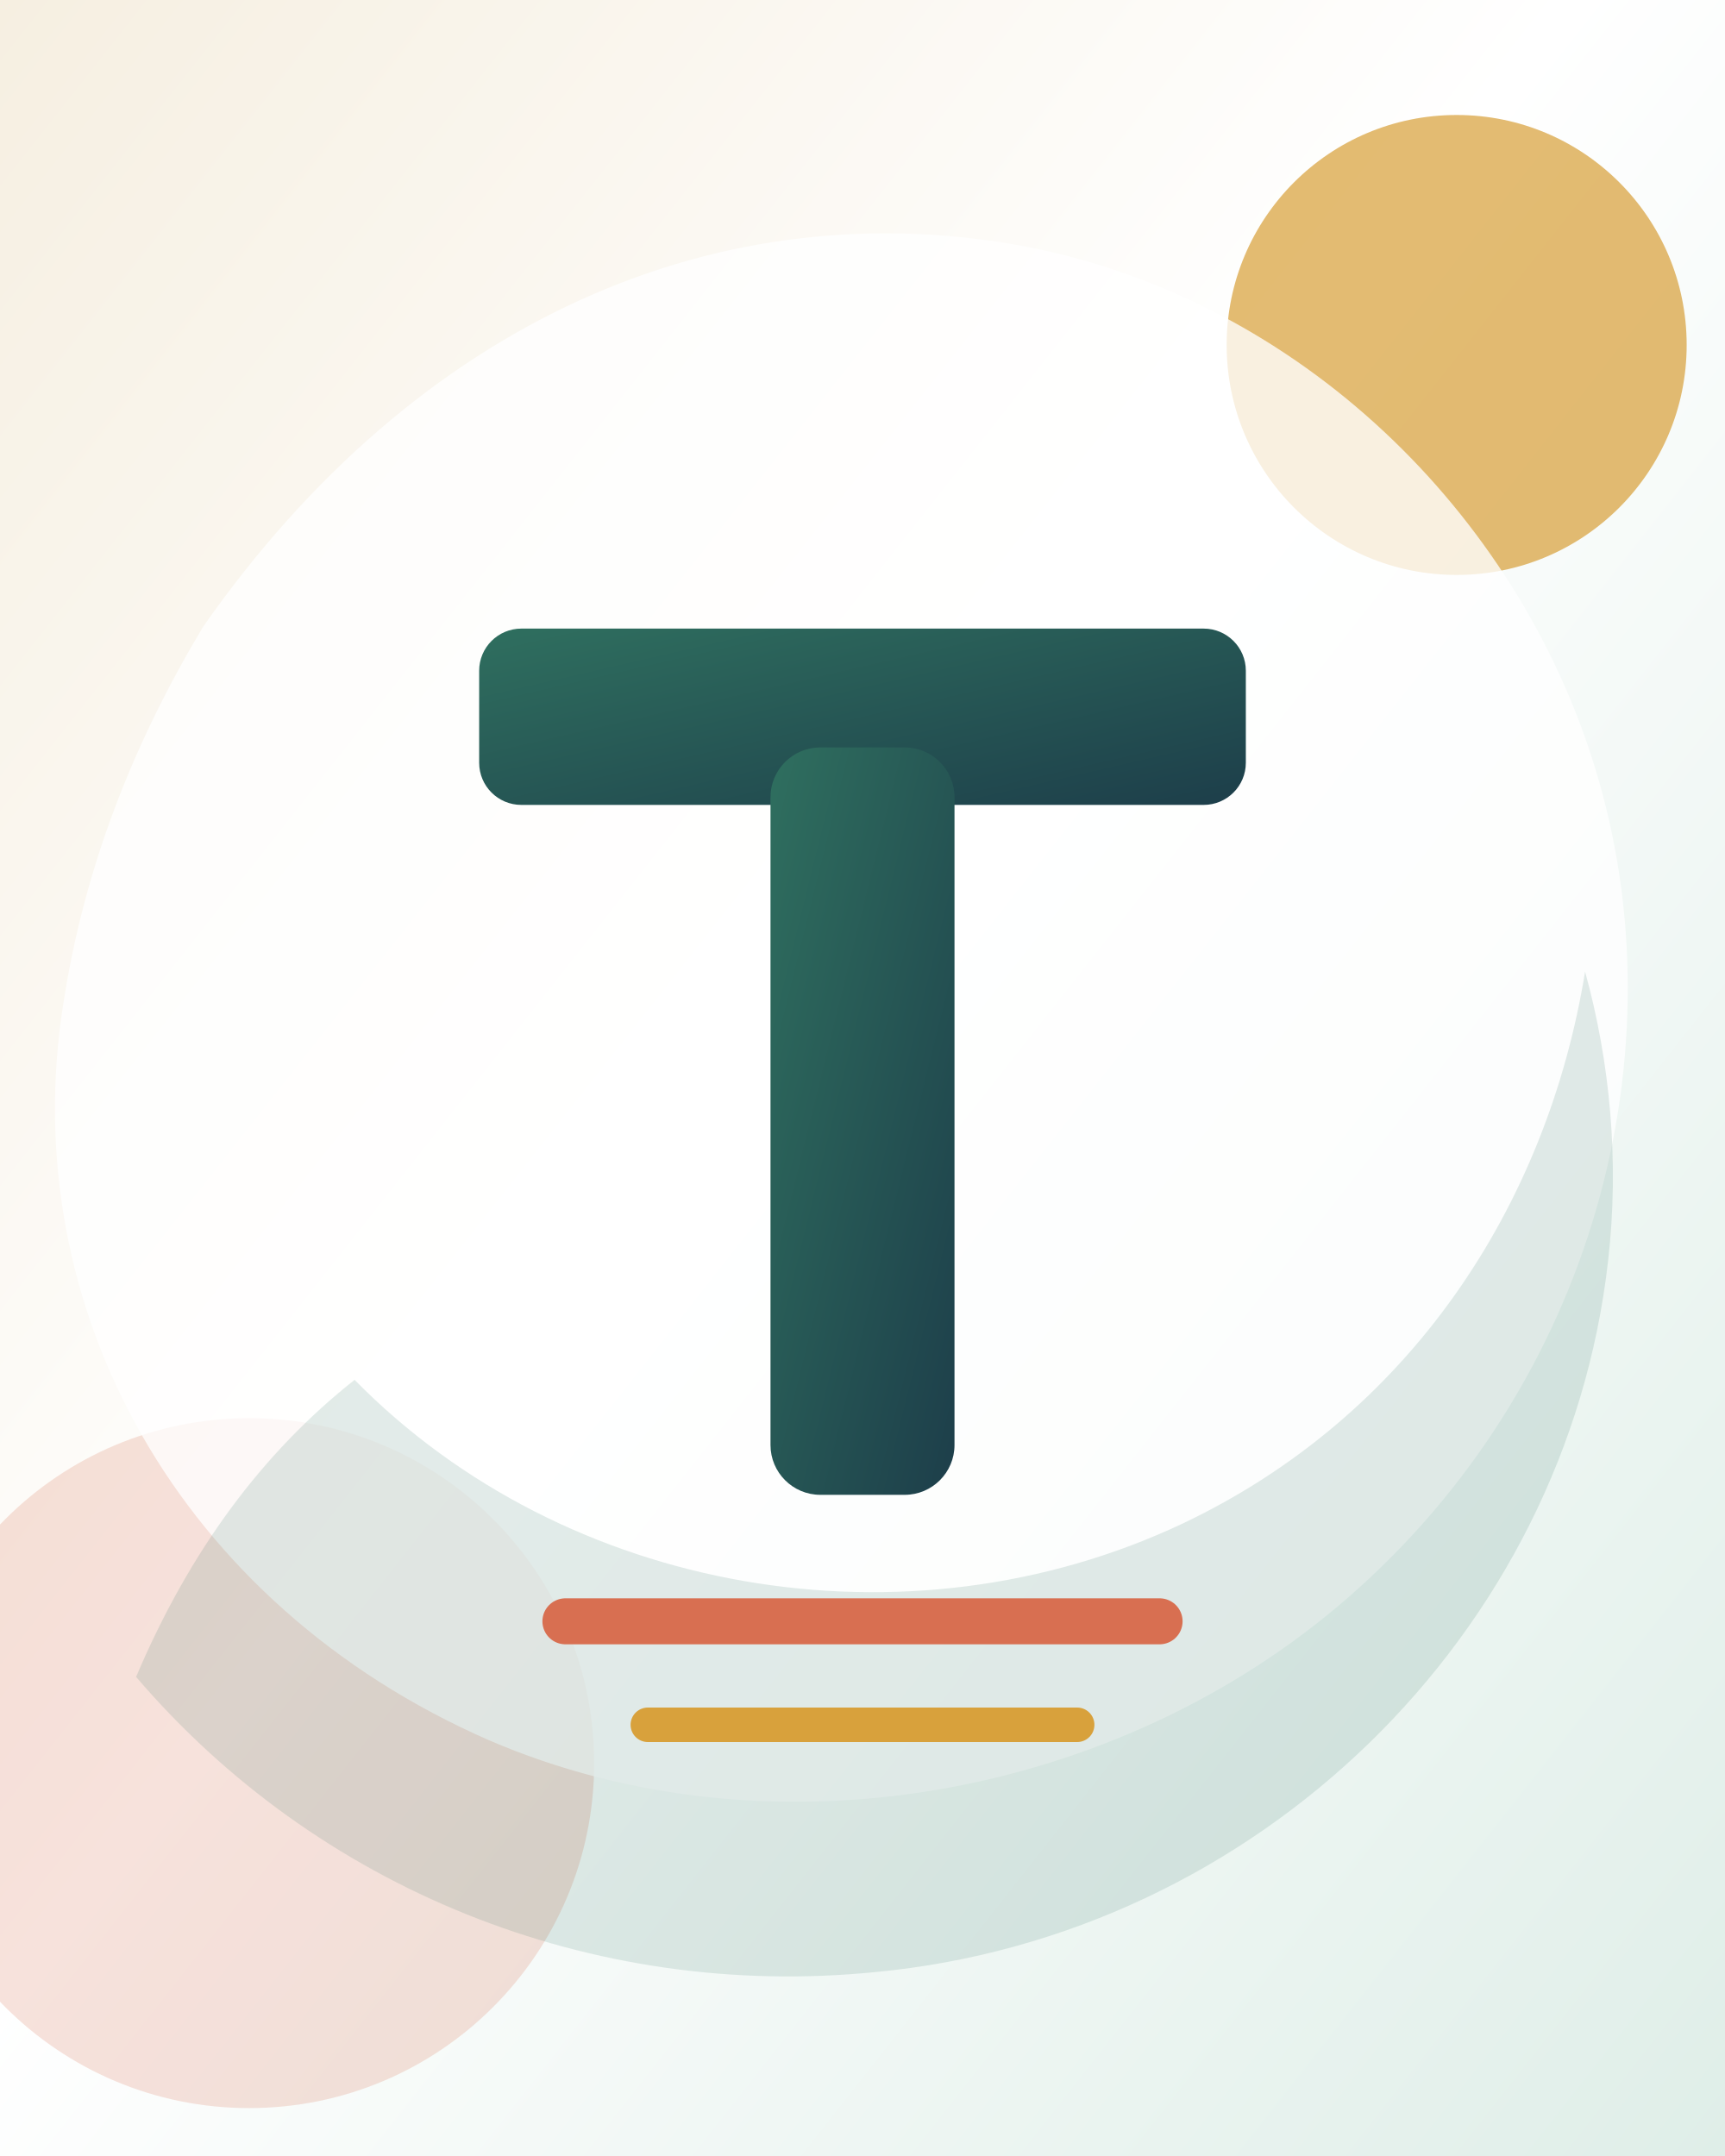
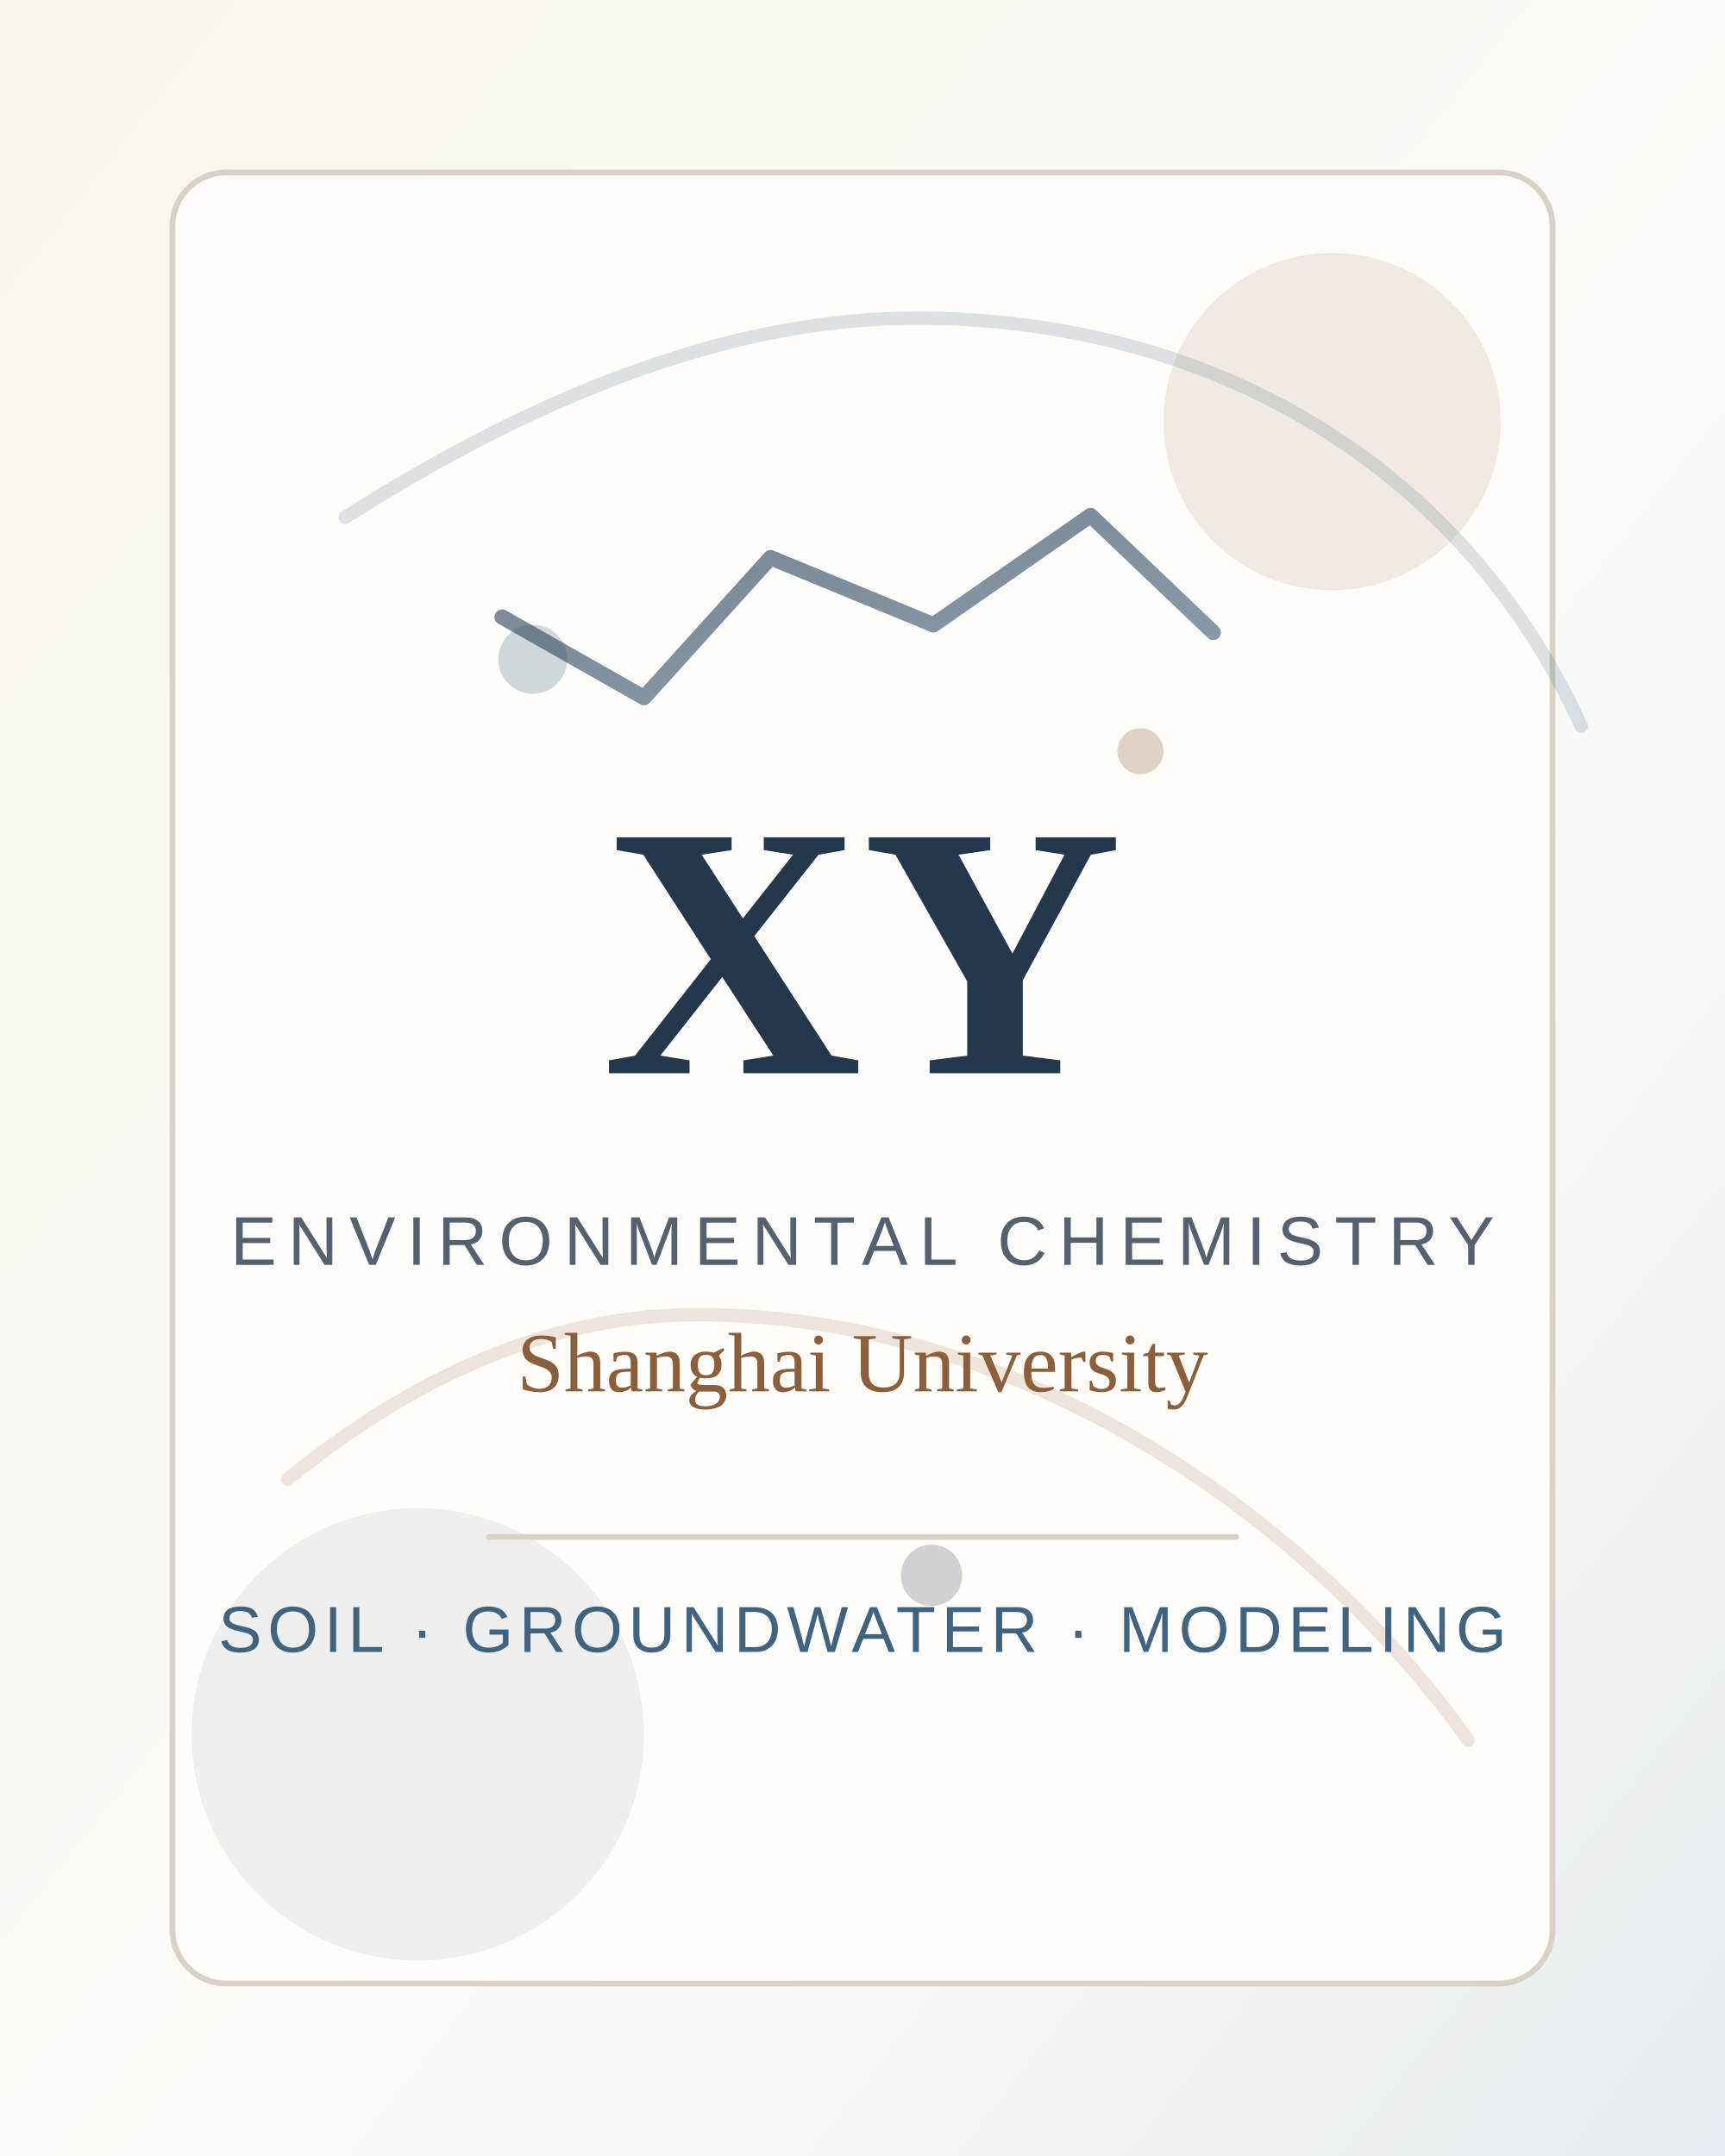
<svg xmlns="http://www.w3.org/2000/svg" viewBox="0 0 900 1125" role="img" aria-labelledby="title desc">
  <defs>
    <linearGradient id="bg" x1="0" y1="0" x2="1" y2="1">
-       <stop offset="0" stop-color="#f6efe1" />
-       <stop offset="0.46" stop-color="#ffffff" />
-       <stop offset="1" stop-color="#dfeee8" />
+       <stop offset="0" stop-color="#f8f3eb" />
+       <stop offset="0.55" stop-color="#fcfbf7" />
+       <stop offset="1" stop-color="#e7edf2" />
    </linearGradient>
-     <linearGradient id="shape" x1="0" y1="0" x2="1" y2="1">
-       <stop offset="0" stop-color="#2f6f5f" />
-       <stop offset="1" stop-color="#1d3e4a" />
+     <linearGradient id="ink" x1="0" y1="0" x2="1" y2="1">
+       <stop offset="0" stop-color="#24384d" />
+       <stop offset="1" stop-color="#40637f" />
    </linearGradient>
  </defs>
  <rect width="900" height="1125" fill="url(#bg)" />
-   <circle cx="760" cy="180" r="120" fill="#d8a13c" opacity="0.72" />
-   <circle cx="130" cy="920" r="180" fill="#d86f51" opacity="0.2" />
-   <path d="M106 327c112-160 270-229 431-198 141 28 254 138 295 271 46 149-1 322-128 433-121 106-303 138-449 75C93 837 8 682 33 524c11-72 37-137 73-197z" fill="#ffffff" opacity="0.78" />
-   <path d="M185 720c110 112 288 143 432 75 118-56 190-165 210-288 13 47 18 99 12 151-22 195-183 352-382 371-149 15-292-44-386-154 28-66 66-117 114-155z" fill="#2f6f5f" opacity="0.14" />
-   <rect x="250" y="328" width="400" height="92" rx="22" fill="url(#shape)" />
-   <rect x="402" y="390" width="96" height="390" rx="26" fill="url(#shape)" />
-   <path d="M295 846h310" stroke="#d86f51" stroke-width="24" stroke-linecap="round" />
-   <path d="M338 900h224" stroke="#d8a13c" stroke-width="18" stroke-linecap="round" />
+   <rect x="90" y="90" width="720" height="945" rx="28" fill="#fffdf9" stroke="#d8d1c6" stroke-width="3" />
+   <circle cx="695" cy="220" r="88" fill="#8b5f3c" opacity="0.12" />
+   <circle cx="218" cy="905" r="118" fill="#40637f" opacity="0.09" />
+   <path d="M180 270c110-70 209-104 298-104 154 0 285 77 347 213" fill="none" stroke="#40637f" stroke-width="7" stroke-linecap="round" opacity="0.18" />
+   <path d="M150 772c71-58 142-86 214-86 170 0 320 107 402 222" fill="none" stroke="#8b5f3c" stroke-width="7" stroke-linecap="round" opacity="0.16" />
+   <circle cx="278" cy="344" r="18" fill="#40637f" opacity="0.25" />
+   <circle cx="595" cy="392" r="12" fill="#8b5f3c" opacity="0.28" />
+   <circle cx="486" cy="822" r="16" fill="#24384d" opacity="0.22" />
+   <path d="M262 322l74 42 66-73 85 35 82-57 64 61" fill="none" stroke="url(#ink)" stroke-width="8" stroke-linecap="round" stroke-linejoin="round" opacity="0.62" />
+   <text x="450" y="560" text-anchor="middle" fill="#24384d" font-size="188" font-family="Georgia, 'Times New Roman', serif" font-weight="700">XY</text>
+   <text x="450" y="660" text-anchor="middle" fill="#566170" font-size="36" font-family="'Segoe UI', Arial, sans-serif" letter-spacing="6">ENVIRONMENTAL CHEMISTRY</text>
+   <text x="450" y="726" text-anchor="middle" fill="#8b5f3c" font-size="44" font-family="Georgia, 'Times New Roman', serif">Shanghai University</text>
+   <path d="M255 802h390" stroke="#d8d1c6" stroke-width="3" stroke-linecap="round" />
+   <text x="450" y="862" text-anchor="middle" fill="#40637f" font-size="34" font-family="'Segoe UI', Arial, sans-serif" letter-spacing="3">SOIL · GROUNDWATER · MODELING</text>
</svg>
